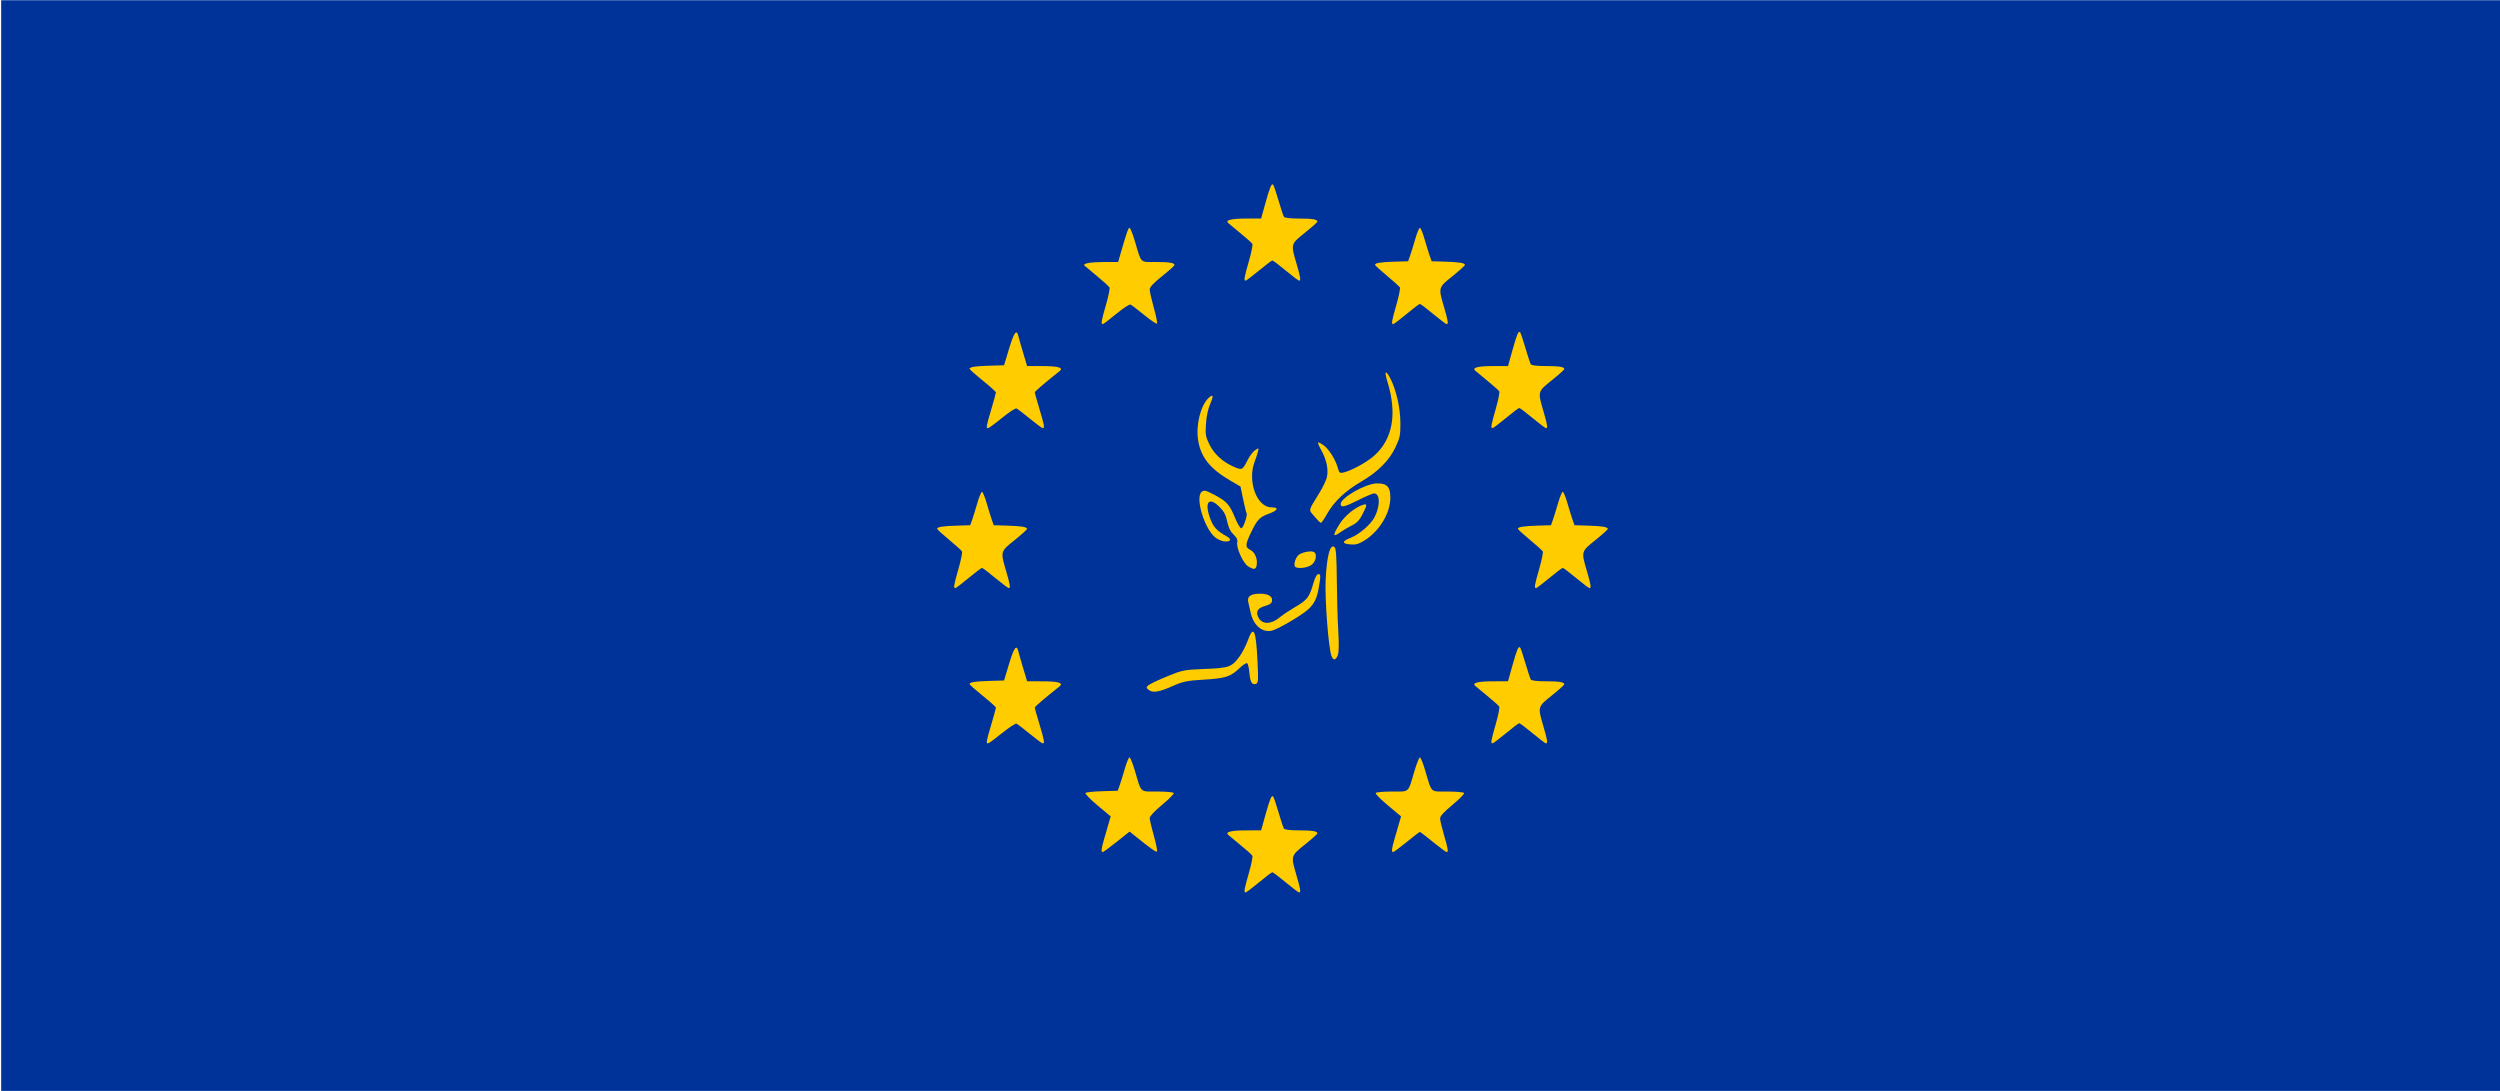
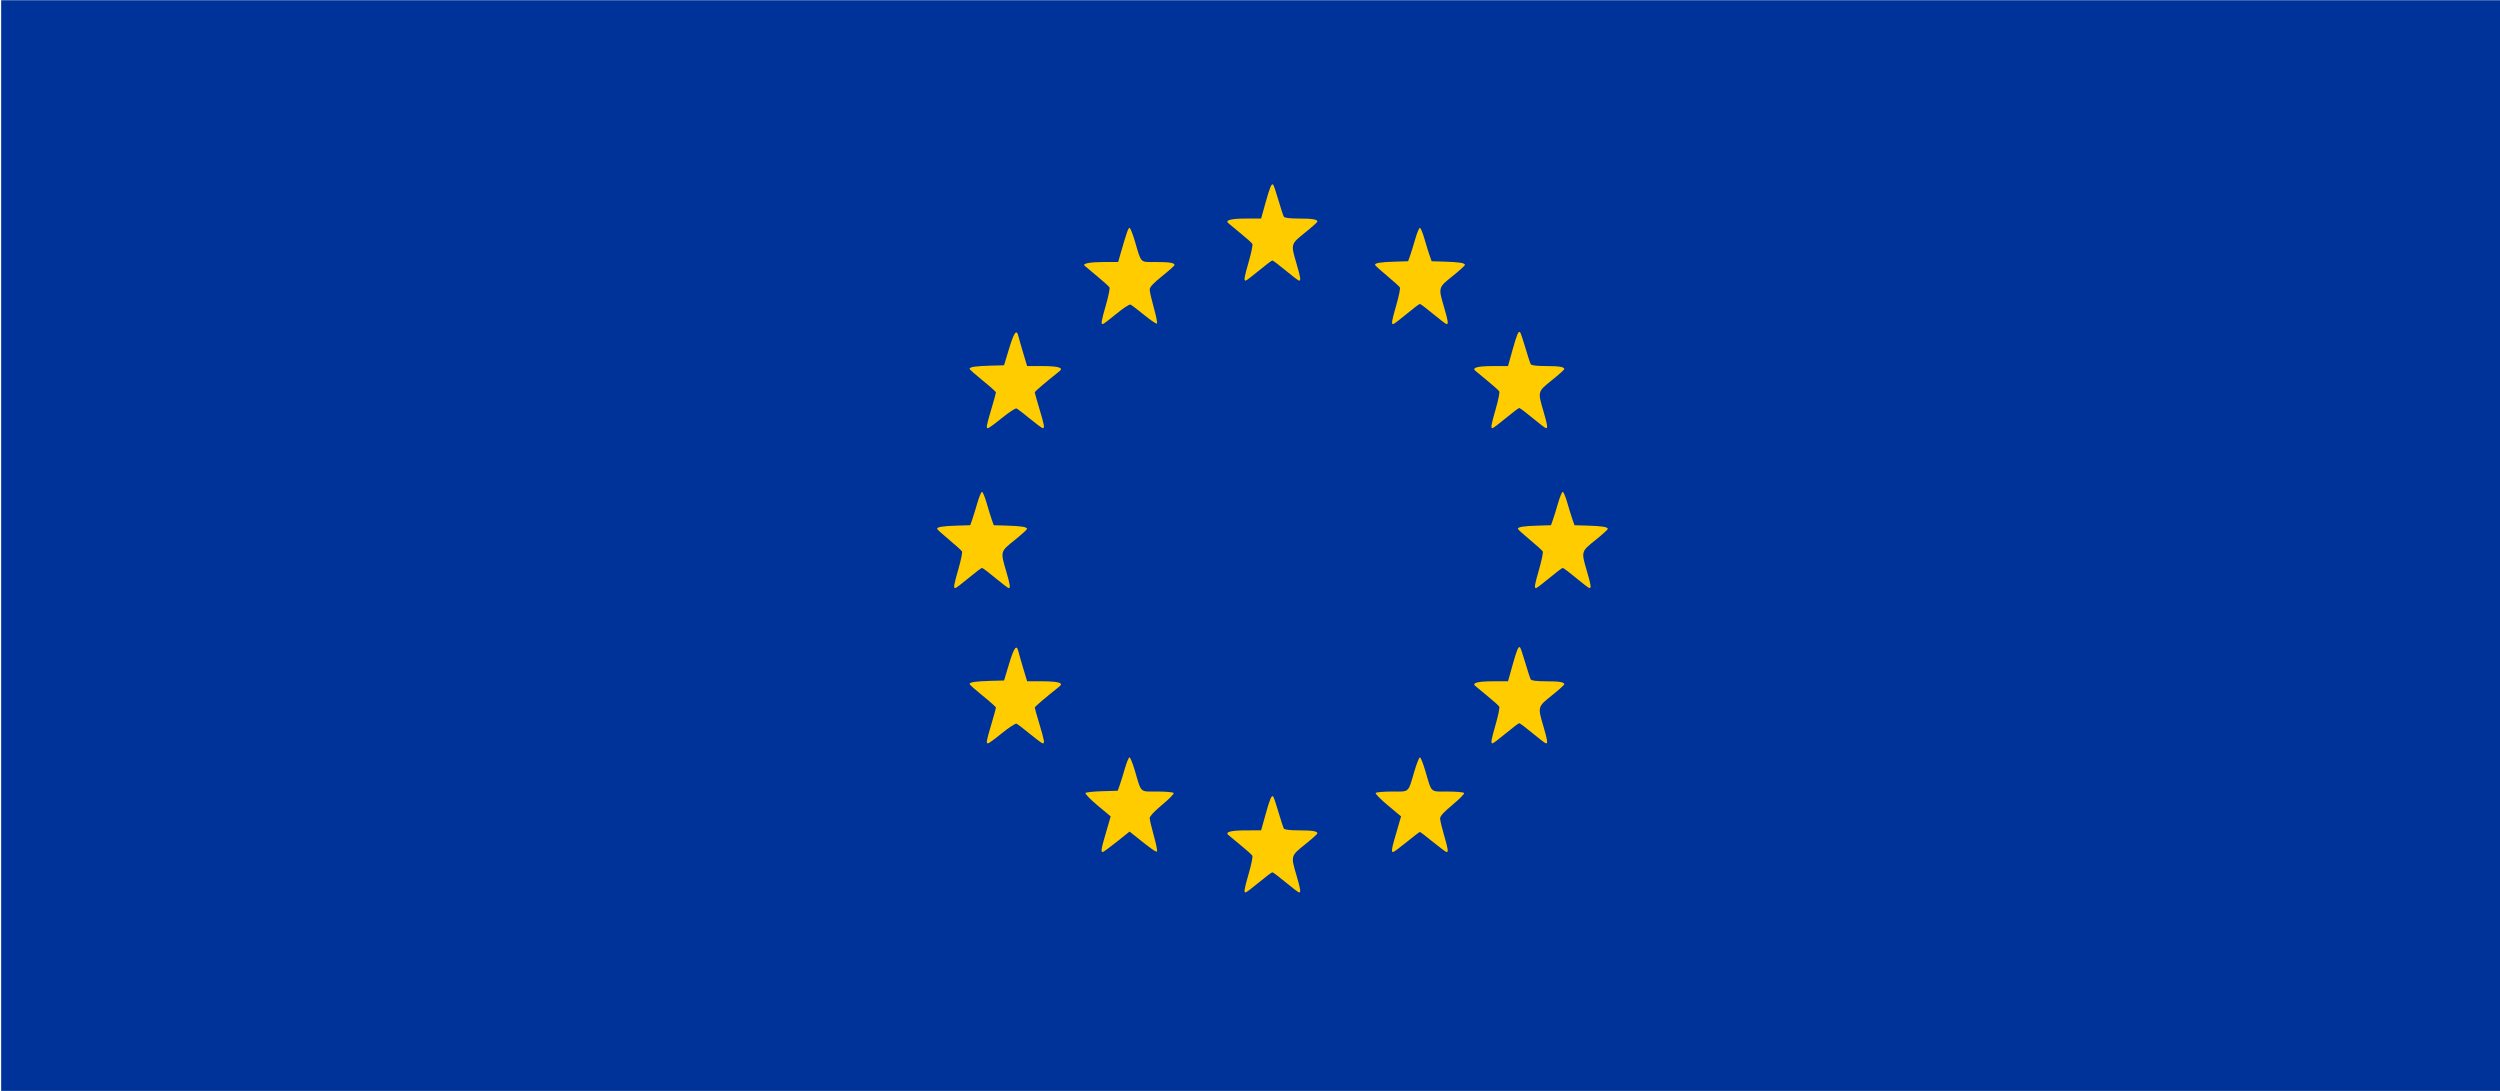
- <svg xmlns="http://www.w3.org/2000/svg" width="272.621mm" height="118.935mm" viewBox="0 0 272.621 118.935" version="1.1" id="svg8">
+ <svg xmlns="http://www.w3.org/2000/svg" id="svg8" version="1.1" viewBox="0 0 272.621 118.935" height="118.935mm" width="272.621mm">
  <defs id="defs2" />
-   <g id="layer1" transform="translate(0,-178.065)">
-     <rect style="fill:#003399;fill-opacity:1;stroke:none;stroke-width:0.345;stroke-miterlimit:4;stroke-dasharray:none;stroke-opacity:1" id="rect900" width="272.621" height="118.935" x="0.127" y="178.091" />
-     <path style="fill:#ffcc00;fill-opacity:1;stroke-width:0.169" d="m 137.29,274.286 c 0.728,-0.605 1.385,-1.101 1.459,-1.101 0.074,0 0.73,0.495 1.459,1.101 0.728,0.605 1.384,1.101 1.457,1.101 0.213,0 0.159,-0.351 -0.287,-1.871 -0.626,-2.134 -0.633,-2.11 0.929,-3.361 0.744,-0.596 1.353,-1.141 1.353,-1.21 0,-0.242 -0.549,-0.331 -2.036,-0.331 -0.952,0 -1.544,-0.071 -1.621,-0.196 -0.067,-0.108 -0.331,-0.914 -0.588,-1.792 -0.257,-0.878 -0.516,-1.645 -0.576,-1.704 -0.177,-0.177 -0.351,0.234 -0.846,2.008 l -0.47,1.683 -1.63,0.003 c -1.625,0.003 -2.298,0.167 -1.968,0.482 0.092,0.088 0.701,0.593 1.353,1.123 0.652,0.53 1.233,1.052 1.291,1.159 0.058,0.108 -0.113,0.958 -0.381,1.889 -0.514,1.789 -0.569,2.117 -0.355,2.117 0.073,0 0.728,-0.495 1.457,-1.101 z m -15.512,-4.422 1.402,-1.118 0.496,0.399 c 1.821,1.464 2.395,1.873 2.492,1.776 0.061,-0.061 -0.093,-0.833 -0.343,-1.716 -0.249,-0.883 -0.454,-1.752 -0.454,-1.93 0,-0.2 0.524,-0.758 1.359,-1.449 0.748,-0.619 1.315,-1.197 1.26,-1.285 -0.055,-0.088 -0.858,-0.161 -1.786,-0.161 -1.944,0 -1.714,0.211 -2.439,-2.244 -0.24,-0.815 -0.508,-1.482 -0.594,-1.482 -0.086,0 -0.315,0.552 -0.509,1.228 -0.194,0.675 -0.448,1.494 -0.564,1.82 l -0.212,0.593 -1.685,0.049 c -0.927,0.027 -1.749,0.113 -1.828,0.192 -0.079,0.079 0.507,0.685 1.301,1.349 l 1.444,1.206 -0.245,0.846 c -0.135,0.465 -0.359,1.241 -0.499,1.723 -0.283,0.976 -0.316,1.324 -0.127,1.323 0.07,-5.1e-4 0.758,-0.504 1.529,-1.119 z m 31.622,0.02 c 0.743,-0.605 1.389,-1.1 1.435,-1.1 0.047,0 0.692,0.495 1.435,1.1 0.743,0.605 1.41,1.1 1.482,1.1 0.211,0 0.156,-0.354 -0.289,-1.871 -0.231,-0.787 -0.421,-1.595 -0.423,-1.796 -0.002,-0.253 0.415,-0.712 1.356,-1.49 0.748,-0.619 1.315,-1.197 1.26,-1.285 -0.055,-0.088 -0.858,-0.161 -1.786,-0.161 -1.944,0 -1.714,0.211 -2.439,-2.244 -0.24,-0.815 -0.506,-1.482 -0.591,-1.482 -0.085,0 -0.351,0.667 -0.593,1.482 -0.727,2.451 -0.501,2.244 -2.446,2.244 -0.928,0 -1.731,0.071 -1.785,0.158 -0.054,0.087 0.547,0.697 1.335,1.355 l 1.433,1.197 -0.245,0.846 c -0.135,0.465 -0.359,1.241 -0.499,1.723 -0.284,0.982 -0.316,1.324 -0.123,1.324 0.072,0 0.739,-0.495 1.482,-1.1 z m -44.131,-11.872 c 0.753,-0.615 1.465,-1.079 1.581,-1.03 0.117,0.049 0.775,0.552 1.463,1.119 0.688,0.567 1.317,1.03 1.397,1.03 0.23,0 0.176,-0.31 -0.364,-2.102 -0.278,-0.923 -0.506,-1.734 -0.506,-1.801 0,-0.1 1.021,-0.975 2.702,-2.317 0.468,-0.373 -0.133,-0.548 -1.892,-0.551 l -1.646,-0.003 -0.42,-1.397 c -0.231,-0.768 -0.471,-1.61 -0.534,-1.87 -0.193,-0.806 -0.475,-0.416 -1.028,1.417 l -0.532,1.765 -1.5,0.042 c -1.608,0.045 -2.262,0.144 -2.262,0.342 7e-5,0.068 0.648,0.646 1.439,1.285 0.792,0.639 1.439,1.219 1.439,1.29 0,0.071 -0.229,0.899 -0.508,1.839 -0.551,1.856 -0.586,2.059 -0.354,2.059 0.085,0 0.77,-0.503 1.524,-1.119 z m 54.945,0.018 c 0.728,-0.605 1.385,-1.101 1.459,-1.101 0.074,0 0.731,0.495 1.459,1.101 0.728,0.605 1.384,1.101 1.457,1.101 0.213,0 0.159,-0.351 -0.287,-1.871 -0.626,-2.134 -0.633,-2.11 0.929,-3.361 0.744,-0.596 1.353,-1.141 1.353,-1.21 0,-0.242 -0.549,-0.331 -2.036,-0.331 -0.952,0 -1.544,-0.071 -1.621,-0.196 -0.067,-0.108 -0.331,-0.914 -0.588,-1.792 -0.257,-0.878 -0.516,-1.645 -0.576,-1.704 -0.177,-0.177 -0.351,0.234 -0.846,2.008 l -0.47,1.683 -1.63,0.003 c -1.625,0.003 -2.298,0.167 -1.968,0.482 0.092,0.088 0.701,0.593 1.353,1.123 0.652,0.53 1.233,1.052 1.291,1.159 0.058,0.108 -0.113,0.958 -0.381,1.889 -0.514,1.789 -0.569,2.117 -0.355,2.117 0.073,0 0.728,-0.495 1.457,-1.101 z m -36.277,-5.177 c 1.093,-0.481 1.504,-0.563 3.387,-0.678 2.356,-0.144 2.873,-0.316 3.895,-1.295 0.341,-0.326 0.693,-0.548 0.783,-0.492 0.09,0.056 0.198,0.524 0.241,1.041 0.085,1.022 0.295,1.371 0.727,1.206 0.247,-0.095 0.264,-0.371 0.157,-2.52 -0.17,-3.415 -0.426,-3.941 -1.066,-2.186 -0.199,0.545 -0.588,1.304 -0.866,1.687 -0.862,1.19 -1.134,1.29 -3.806,1.398 -2.316,0.094 -2.425,0.115 -4.156,0.826 -0.978,0.401 -1.892,0.839 -2.032,0.973 -0.225,0.215 -0.215,0.272 0.085,0.499 0.445,0.336 1.103,0.223 2.651,-0.458 z m 17.946,-3.332 c 0.124,-0.315 0.14,-1.203 0.05,-2.752 -0.074,-1.257 -0.145,-3.755 -0.158,-5.55 -0.017,-2.31 -0.084,-3.324 -0.23,-3.47 -0.483,-0.483 -0.864,0.909 -0.986,3.601 -0.096,2.118 0.311,7.389 0.637,8.247 0.198,0.52 0.463,0.491 0.687,-0.077 z m -5.14,-3.707 c 2.51,-1.498 2.829,-1.933 3.177,-4.337 0.096,-0.662 0.07,-0.804 -0.145,-0.804 -0.172,0 -0.357,0.331 -0.544,0.971 -0.447,1.539 -0.676,1.845 -1.93,2.577 -0.644,0.376 -1.395,0.873 -1.669,1.103 -1.052,0.885 -2.038,0.883 -2.443,-0.005 -0.27,-0.593 -0.021,-0.956 0.816,-1.19 0.451,-0.126 0.675,-0.291 0.71,-0.523 0.076,-0.508 -0.405,-0.798 -1.321,-0.798 -1.002,0 -1.423,0.298 -1.276,0.901 0.058,0.238 0.176,0.756 0.262,1.151 0.301,1.38 1.21,2.176 2.273,1.99 0.273,-0.048 1.214,-0.515 2.09,-1.038 z m -35.118,-4.718 c 0.728,-0.605 1.385,-1.101 1.459,-1.101 0.074,0 0.731,0.495 1.459,1.101 0.728,0.605 1.384,1.101 1.457,1.101 0.213,0 0.159,-0.351 -0.287,-1.871 -0.626,-2.134 -0.633,-2.11 0.929,-3.361 0.744,-0.596 1.353,-1.147 1.353,-1.224 0,-0.212 -0.611,-0.311 -2.195,-0.358 l -1.433,-0.043 -0.211,-0.593 c -0.116,-0.326 -0.37,-1.145 -0.564,-1.82 -0.194,-0.675 -0.422,-1.228 -0.508,-1.228 -0.085,0 -0.314,0.552 -0.508,1.228 -0.194,0.675 -0.448,1.494 -0.564,1.82 l -0.211,0.593 -1.433,0.043 c -1.609,0.048 -2.245,0.156 -2.164,0.368 0.03,0.079 0.626,0.618 1.324,1.199 0.699,0.58 1.318,1.141 1.376,1.247 0.058,0.106 -0.113,0.954 -0.381,1.885 -0.514,1.789 -0.569,2.117 -0.355,2.117 0.073,0 0.728,-0.495 1.457,-1.101 z m 63.331,0 c 0.728,-0.605 1.385,-1.101 1.459,-1.101 0.074,0 0.731,0.495 1.459,1.101 0.728,0.605 1.384,1.101 1.457,1.101 0.213,0 0.159,-0.351 -0.287,-1.871 -0.626,-2.134 -0.633,-2.11 0.929,-3.361 0.744,-0.596 1.353,-1.147 1.353,-1.224 0,-0.212 -0.611,-0.311 -2.195,-0.358 l -1.433,-0.043 -0.211,-0.593 c -0.116,-0.326 -0.37,-1.145 -0.564,-1.82 -0.194,-0.675 -0.422,-1.228 -0.508,-1.228 -0.085,0 -0.314,0.552 -0.508,1.228 -0.194,0.675 -0.448,1.494 -0.564,1.82 l -0.211,0.593 -1.433,0.043 c -1.609,0.048 -2.245,0.156 -2.164,0.368 0.03,0.079 0.626,0.618 1.324,1.199 0.699,0.58 1.318,1.141 1.376,1.247 0.058,0.106 -0.113,0.954 -0.381,1.885 -0.514,1.789 -0.569,2.117 -0.355,2.117 0.073,0 0.729,-0.495 1.457,-1.101 z m -31.927,-1.343 c 0.136,-0.704 -0.156,-1.449 -0.674,-1.717 -0.594,-0.307 -0.579,-0.565 0.12,-2.015 0.608,-1.262 0.921,-1.587 1.84,-1.916 1.045,-0.374 1.208,-0.714 0.341,-0.714 -1.609,0 -2.656,-2.854 -1.833,-4.995 0.143,-0.373 0.304,-0.866 0.358,-1.097 0.095,-0.408 0.087,-0.412 -0.306,-0.151 -0.222,0.148 -0.576,0.603 -0.785,1.012 -0.611,1.192 -0.625,1.199 -1.527,0.813 -1.204,-0.516 -2.168,-1.395 -2.682,-2.445 -0.409,-0.837 -0.448,-1.068 -0.372,-2.242 0.052,-0.808 0.224,-1.626 0.449,-2.137 0.405,-0.919 0.358,-1.157 -0.14,-0.707 -0.887,0.802 -1.426,2.947 -1.163,4.625 0.294,1.873 1.303,3.126 3.586,4.453 l 1.034,0.601 0.293,1.412 c 0.161,0.777 0.324,1.443 0.362,1.482 0.157,0.157 -0.352,1.661 -0.563,1.661 -0.125,0 -0.438,-0.523 -0.697,-1.162 -0.577,-1.425 -0.922,-1.804 -2.278,-2.507 -0.937,-0.486 -1.093,-0.521 -1.351,-0.307 -0.741,0.615 0.307,4.074 1.513,4.994 0.327,0.249 0.778,0.422 1.102,0.422 0.6,0 0.641,-0.275 0.087,-0.58 -1.031,-0.568 -1.422,-0.99 -1.764,-1.903 -0.673,-1.8 -0.165,-2.459 0.998,-1.296 0.5,0.5 0.696,0.87 0.847,1.597 0.138,0.665 0.346,1.089 0.699,1.428 0.329,0.315 0.469,0.585 0.406,0.784 -0.175,0.552 0.593,2.302 1.174,2.674 0.599,0.383 0.841,0.366 0.925,-0.067 z m 6.015,-0.108 c 0.502,-0.395 0.617,-1.241 0.19,-1.404 -0.362,-0.139 -1.301,0.063 -1.634,0.352 -0.316,0.273 -0.544,0.996 -0.391,1.242 0.185,0.299 1.37,0.176 1.835,-0.189 z m 5.963,-2.783 c 1.527,-1.052 2.601,-2.907 2.608,-4.502 0.005,-1.22 -0.355,-1.599 -1.496,-1.578 -1.218,0.023 -3.919,1.57 -3.919,2.245 0,0.418 0.415,0.33 1.852,-0.391 0.84,-0.422 1.641,-0.767 1.779,-0.767 0.664,0 0.704,1.316 0.078,2.562 -0.406,0.808 -1.687,1.921 -2.623,2.279 -1.07,0.409 -0.962,0.707 0.267,0.734 0.414,0.009 0.85,-0.165 1.454,-0.581 z m -2.843,-0.759 c 0.252,-0.185 0.802,-0.509 1.221,-0.72 0.601,-0.301 0.86,-0.577 1.225,-1.302 0.499,-0.99 0.499,-1.114 0.003,-0.957 -0.834,0.265 -1.945,1.169 -2.498,2.034 -0.818,1.279 -0.803,1.571 0.049,0.945 z m -1.453,-1.991 c 0.75,-1.337 1.986,-2.511 3.692,-3.506 1.858,-1.084 3.078,-2.304 3.772,-3.771 0.488,-1.032 0.542,-1.3 0.535,-2.671 -0.007,-1.614 -0.452,-3.571 -1.098,-4.838 -0.499,-0.978 -0.68,-0.809 -0.333,0.309 1.107,3.557 0.609,6.332 -1.463,8.156 -0.791,0.696 -2.452,1.6 -3.308,1.801 -0.41,0.096 -0.47,0.047 -0.624,-0.51 -0.252,-0.912 -0.971,-2.052 -1.558,-2.47 -0.284,-0.203 -0.552,-0.333 -0.594,-0.291 -0.043,0.043 0.126,0.441 0.374,0.885 0.57,1.02 0.79,2.152 0.573,2.956 -0.091,0.337 -0.444,1.069 -0.784,1.625 -1.28,2.093 -1.218,1.804 -0.562,2.593 0.32,0.385 0.638,0.701 0.707,0.703 0.069,0.002 0.371,-0.435 0.672,-0.971 z m -35.441,-10.475 c 0.753,-0.615 1.465,-1.079 1.581,-1.03 0.117,0.049 0.775,0.552 1.463,1.119 0.688,0.567 1.317,1.03 1.397,1.03 0.23,0 0.176,-0.31 -0.364,-2.102 -0.278,-0.923 -0.506,-1.734 -0.506,-1.801 0,-0.1 1.021,-0.975 2.702,-2.317 0.468,-0.373 -0.133,-0.548 -1.892,-0.551 l -1.646,-0.003 -0.42,-1.397 c -0.231,-0.768 -0.471,-1.61 -0.534,-1.87 -0.193,-0.806 -0.475,-0.416 -1.028,1.418 l -0.532,1.765 -1.5,0.042 c -1.608,0.045 -2.262,0.144 -2.262,0.342 7e-5,0.068 0.648,0.646 1.439,1.285 0.792,0.639 1.439,1.219 1.439,1.29 0,0.071 -0.229,0.899 -0.508,1.839 -0.551,1.856 -0.586,2.059 -0.354,2.059 0.085,0 0.77,-0.503 1.524,-1.119 z m 54.945,0.018 c 0.728,-0.605 1.385,-1.101 1.459,-1.101 0.074,0 0.731,0.495 1.459,1.101 0.728,0.605 1.384,1.101 1.457,1.101 0.213,0 0.159,-0.351 -0.287,-1.871 -0.626,-2.134 -0.633,-2.11 0.929,-3.361 0.744,-0.596 1.353,-1.141 1.353,-1.21 0,-0.242 -0.549,-0.331 -2.036,-0.331 -0.952,0 -1.544,-0.071 -1.621,-0.196 -0.067,-0.108 -0.331,-0.914 -0.588,-1.792 -0.257,-0.878 -0.516,-1.645 -0.576,-1.704 -0.177,-0.177 -0.351,0.234 -0.846,2.008 l -0.47,1.683 -1.63,0.003 c -1.625,0.003 -2.298,0.167 -1.968,0.482 0.092,0.088 0.701,0.593 1.353,1.123 0.652,0.53 1.233,1.052 1.291,1.159 0.058,0.108 -0.113,0.958 -0.381,1.889 -0.514,1.79 -0.569,2.117 -0.355,2.117 0.073,0 0.728,-0.495 1.457,-1.101 z M 121.721,212.302 c 0.733,-0.61 1.432,-1.071 1.553,-1.024 0.121,0.046 0.796,0.557 1.499,1.135 0.704,0.578 1.33,0.999 1.392,0.937 0.062,-0.062 -0.091,-0.835 -0.341,-1.718 -0.249,-0.883 -0.453,-1.778 -0.452,-1.988 0.001,-0.273 0.387,-0.691 1.355,-1.466 0.744,-0.596 1.353,-1.141 1.353,-1.21 0,-0.242 -0.55,-0.331 -2.049,-0.331 -1.744,0 -1.546,0.196 -2.266,-2.244 -0.24,-0.815 -0.508,-1.482 -0.594,-1.482 -0.138,0 -0.311,0.504 -1.057,3.09 l -0.183,0.635 -1.624,0.003 c -1.432,0.002 -2.283,0.166 -2.043,0.393 0.044,0.041 0.651,0.55 1.35,1.129 0.699,0.58 1.318,1.141 1.376,1.246 0.058,0.106 -0.113,0.954 -0.381,1.885 -0.514,1.789 -0.569,2.117 -0.355,2.117 0.073,0 0.733,-0.499 1.466,-1.109 z m 31.656,0.008 c 0.728,-0.605 1.385,-1.101 1.459,-1.101 0.074,0 0.73,0.495 1.459,1.101 0.728,0.605 1.384,1.101 1.457,1.101 0.213,0 0.159,-0.351 -0.287,-1.871 -0.626,-2.134 -0.633,-2.11 0.929,-3.361 0.744,-0.596 1.353,-1.147 1.353,-1.224 0,-0.212 -0.611,-0.311 -2.195,-0.358 l -1.433,-0.043 -0.211,-0.593 c -0.116,-0.326 -0.37,-1.145 -0.564,-1.82 -0.194,-0.675 -0.422,-1.228 -0.508,-1.228 -0.085,0 -0.314,0.552 -0.508,1.228 -0.194,0.675 -0.448,1.494 -0.564,1.82 l -0.211,0.593 -1.433,0.043 c -1.609,0.048 -2.245,0.156 -2.164,0.368 0.03,0.079 0.626,0.618 1.324,1.199 0.699,0.58 1.318,1.141 1.376,1.247 0.058,0.106 -0.113,0.954 -0.381,1.885 -0.514,1.789 -0.569,2.117 -0.355,2.117 0.073,0 0.728,-0.495 1.457,-1.101 z m -16.087,-4.741 c 0.728,-0.605 1.385,-1.101 1.459,-1.101 0.074,0 0.73,0.495 1.459,1.101 0.728,0.605 1.384,1.101 1.457,1.101 0.213,0 0.159,-0.351 -0.287,-1.871 -0.626,-2.134 -0.633,-2.11 0.929,-3.361 0.744,-0.596 1.353,-1.141 1.353,-1.21 0,-0.242 -0.549,-0.331 -2.036,-0.331 -0.952,0 -1.544,-0.071 -1.621,-0.196 -0.067,-0.108 -0.331,-0.914 -0.588,-1.792 -0.257,-0.878 -0.516,-1.645 -0.576,-1.704 -0.177,-0.177 -0.351,0.234 -0.846,2.008 l -0.47,1.683 -1.63,0.003 c -1.625,0.003 -2.298,0.167 -1.968,0.482 0.092,0.088 0.701,0.593 1.353,1.123 0.652,0.53 1.233,1.052 1.291,1.159 0.058,0.108 -0.113,0.958 -0.381,1.889 -0.514,1.789 -0.569,2.117 -0.355,2.117 0.073,0 0.728,-0.495 1.457,-1.101 z" id="path898" />
-   </g>
+   <rect style="fill:#003399;fill-opacity:1;stroke:none;stroke-width:0.345;stroke-miterlimit:4;stroke-dasharray:none;stroke-opacity:1" id="rect900" width="272.621" height="118.935" x="0.127" y="0.026" />
+   <path style="fill:#ffcc00;fill-opacity:1;stroke-width:0.169" d="m 137.29,96.221 c 0.728,-0.605 1.385,-1.101 1.459,-1.101 0.074,0 0.73,0.495 1.459,1.101 0.728,0.605 1.384,1.101 1.457,1.101 0.213,0 0.159,-0.351 -0.287,-1.871 -0.626,-2.134 -0.633,-2.11 0.929,-3.361 0.744,-0.596 1.353,-1.141 1.353,-1.21 0,-0.242 -0.549,-0.331 -2.036,-0.331 -0.952,0 -1.544,-0.071 -1.621,-0.196 -0.067,-0.108 -0.331,-0.914 -0.588,-1.792 -0.257,-0.878 -0.516,-1.645 -0.576,-1.704 -0.177,-0.177 -0.351,0.234 -0.846,2.008 l -0.47,1.683 -1.63,0.003 c -1.625,0.003 -2.298,0.167 -1.968,0.482 0.092,0.088 0.701,0.593 1.353,1.123 0.652,0.53 1.233,1.052 1.291,1.159 0.058,0.108 -0.113,0.958 -0.381,1.889 -0.514,1.789 -0.569,2.117 -0.355,2.117 0.073,0 0.728,-0.495 1.457,-1.101 z m -15.512,-4.422 1.402,-1.118 0.496,0.399 c 1.821,1.464 2.395,1.873 2.492,1.776 0.061,-0.061 -0.093,-0.833 -0.343,-1.716 -0.249,-0.883 -0.454,-1.752 -0.454,-1.93 0,-0.2 0.524,-0.758 1.359,-1.449 0.748,-0.619 1.315,-1.197 1.26,-1.285 -0.055,-0.088 -0.858,-0.161 -1.786,-0.161 -1.944,0 -1.714,0.211 -2.439,-2.244 -0.24,-0.815 -0.508,-1.482 -0.594,-1.482 -0.086,0 -0.315,0.552 -0.509,1.228 -0.194,0.675 -0.448,1.494 -0.564,1.82 l -0.212,0.593 -1.685,0.049 c -0.927,0.027 -1.749,0.113 -1.828,0.192 -0.079,0.079 0.507,0.685 1.301,1.349 l 1.444,1.206 -0.245,0.846 c -0.135,0.465 -0.359,1.241 -0.499,1.723 -0.283,0.976 -0.316,1.324 -0.127,1.323 0.07,-5.1e-4 0.758,-0.504 1.529,-1.119 z m 31.622,0.02 c 0.743,-0.605 1.389,-1.1 1.435,-1.1 0.047,0 0.692,0.495 1.435,1.1 0.743,0.605 1.41,1.1 1.482,1.1 0.211,0 0.156,-0.354 -0.289,-1.871 -0.231,-0.787 -0.421,-1.595 -0.423,-1.796 -0.002,-0.253 0.415,-0.712 1.356,-1.49 0.748,-0.619 1.315,-1.197 1.26,-1.285 -0.055,-0.088 -0.858,-0.161 -1.786,-0.161 -1.944,0 -1.714,0.211 -2.439,-2.244 -0.24,-0.815 -0.506,-1.482 -0.591,-1.482 -0.085,0 -0.351,0.667 -0.593,1.482 -0.727,2.451 -0.501,2.244 -2.446,2.244 -0.928,0 -1.731,0.071 -1.785,0.158 -0.054,0.087 0.547,0.697 1.335,1.355 l 1.433,1.197 -0.245,0.846 c -0.135,0.465 -0.359,1.241 -0.499,1.723 -0.284,0.982 -0.316,1.324 -0.123,1.324 0.072,0 0.739,-0.495 1.482,-1.1 z M 109.27,79.946 c 0.753,-0.615 1.465,-1.079 1.581,-1.03 0.117,0.049 0.775,0.552 1.463,1.119 0.688,0.567 1.317,1.03 1.397,1.03 0.23,0 0.176,-0.31 -0.364,-2.102 -0.278,-0.923 -0.506,-1.734 -0.506,-1.801 0,-0.1 1.021,-0.975 2.702,-2.317 0.468,-0.373 -0.133,-0.548 -1.892,-0.551 l -1.646,-0.003 -0.42,-1.397 c -0.231,-0.768 -0.471,-1.61 -0.534,-1.87 -0.193,-0.806 -0.475,-0.416 -1.028,1.417 l -0.532,1.765 -1.5,0.042 c -1.608,0.045 -2.262,0.144 -2.262,0.342 7e-5,0.068 0.648,0.646 1.439,1.285 0.792,0.639 1.439,1.219 1.439,1.29 0,0.071 -0.229,0.899 -0.508,1.839 -0.551,1.856 -0.586,2.059 -0.354,2.059 0.085,0 0.77,-0.503 1.524,-1.119 z m 54.945,0.018 c 0.728,-0.605 1.385,-1.101 1.459,-1.101 0.074,0 0.731,0.495 1.459,1.101 0.728,0.605 1.384,1.101 1.457,1.101 0.213,0 0.159,-0.351 -0.287,-1.871 -0.626,-2.134 -0.633,-2.11 0.929,-3.361 0.744,-0.596 1.353,-1.141 1.353,-1.21 0,-0.242 -0.549,-0.331 -2.036,-0.331 -0.952,0 -1.544,-0.071 -1.621,-0.196 -0.067,-0.108 -0.331,-0.914 -0.588,-1.792 -0.257,-0.878 -0.516,-1.645 -0.576,-1.704 -0.177,-0.177 -0.351,0.234 -0.846,2.008 l -0.47,1.683 -1.63,0.003 c -1.625,0.003 -2.298,0.167 -1.968,0.482 0.092,0.088 0.701,0.593 1.353,1.123 0.652,0.53 1.233,1.052 1.291,1.159 0.058,0.108 -0.113,0.958 -0.381,1.889 -0.514,1.789 -0.569,2.117 -0.355,2.117 0.073,0 0.728,-0.495 1.457,-1.101 z M 105.625,63.031 c 0.728,-0.605 1.385,-1.101 1.459,-1.101 0.074,0 0.731,0.495 1.459,1.101 0.728,0.605 1.384,1.101 1.457,1.101 0.213,0 0.159,-0.351 -0.287,-1.871 -0.626,-2.134 -0.633,-2.11 0.929,-3.361 0.744,-0.596 1.353,-1.147 1.353,-1.224 0,-0.212 -0.611,-0.311 -2.195,-0.358 l -1.433,-0.043 -0.211,-0.593 c -0.116,-0.326 -0.37,-1.145 -0.564,-1.82 -0.194,-0.675 -0.422,-1.228 -0.508,-1.228 -0.085,0 -0.314,0.552 -0.508,1.228 -0.194,0.675 -0.448,1.494 -0.564,1.82 l -0.211,0.593 -1.433,0.043 c -1.609,0.048 -2.245,0.156 -2.164,0.368 0.03,0.079 0.626,0.618 1.324,1.199 0.699,0.58 1.318,1.141 1.376,1.247 0.058,0.106 -0.113,0.954 -0.381,1.885 -0.514,1.789 -0.569,2.117 -0.355,2.117 0.073,0 0.728,-0.495 1.457,-1.101 z m 63.331,0 c 0.728,-0.605 1.385,-1.101 1.459,-1.101 0.074,0 0.731,0.495 1.459,1.101 0.728,0.605 1.384,1.101 1.457,1.101 0.213,0 0.159,-0.351 -0.287,-1.871 -0.626,-2.134 -0.633,-2.11 0.929,-3.361 0.744,-0.596 1.353,-1.147 1.353,-1.224 0,-0.212 -0.611,-0.311 -2.195,-0.358 l -1.433,-0.043 -0.211,-0.593 c -0.116,-0.326 -0.37,-1.145 -0.564,-1.82 -0.194,-0.675 -0.422,-1.228 -0.508,-1.228 -0.085,0 -0.314,0.552 -0.508,1.228 -0.194,0.675 -0.448,1.494 -0.564,1.82 l -0.211,0.593 -1.433,0.043 c -1.609,0.048 -2.245,0.156 -2.164,0.368 0.03,0.079 0.626,0.618 1.324,1.199 0.699,0.58 1.318,1.141 1.376,1.247 0.058,0.106 -0.113,0.954 -0.381,1.885 -0.514,1.789 -0.569,2.117 -0.355,2.117 0.073,0 0.729,-0.495 1.457,-1.101 z M 109.27,45.572 c 0.753,-0.615 1.465,-1.079 1.581,-1.03 0.117,0.049 0.775,0.552 1.463,1.119 0.688,0.567 1.317,1.03 1.397,1.03 0.23,0 0.176,-0.31 -0.364,-2.102 -0.278,-0.923 -0.506,-1.734 -0.506,-1.801 0,-0.1 1.021,-0.975 2.702,-2.317 0.468,-0.373 -0.133,-0.548 -1.892,-0.551 l -1.646,-0.003 -0.42,-1.397 c -0.231,-0.768 -0.471,-1.61 -0.534,-1.87 -0.193,-0.806 -0.475,-0.416 -1.028,1.418 l -0.532,1.765 -1.5,0.042 c -1.608,0.045 -2.262,0.144 -2.262,0.342 7e-5,0.068 0.648,0.646 1.439,1.285 0.792,0.639 1.439,1.219 1.439,1.29 0,0.071 -0.229,0.899 -0.508,1.839 -0.551,1.856 -0.586,2.059 -0.354,2.059 0.085,0 0.77,-0.503 1.524,-1.119 z m 54.945,0.018 c 0.728,-0.605 1.385,-1.101 1.459,-1.101 0.074,0 0.731,0.495 1.459,1.101 0.728,0.605 1.384,1.101 1.457,1.101 0.213,0 0.159,-0.351 -0.287,-1.871 -0.626,-2.134 -0.633,-2.11 0.929,-3.361 0.744,-0.596 1.353,-1.141 1.353,-1.21 0,-0.242 -0.549,-0.331 -2.036,-0.331 -0.952,0 -1.544,-0.071 -1.621,-0.196 -0.067,-0.108 -0.331,-0.914 -0.588,-1.792 -0.257,-0.878 -0.516,-1.645 -0.576,-1.704 -0.177,-0.177 -0.351,0.234 -0.846,2.008 l -0.47,1.683 -1.63,0.003 c -1.625,0.003 -2.298,0.167 -1.968,0.482 0.092,0.088 0.701,0.593 1.353,1.123 0.652,0.53 1.233,1.052 1.291,1.159 0.058,0.108 -0.113,0.958 -0.381,1.889 -0.514,1.79 -0.569,2.117 -0.355,2.117 0.073,0 0.728,-0.495 1.457,-1.101 z M 121.721,34.237 c 0.733,-0.61 1.432,-1.071 1.553,-1.024 0.121,0.046 0.796,0.557 1.499,1.135 0.704,0.578 1.33,0.999 1.392,0.937 0.062,-0.062 -0.091,-0.835 -0.341,-1.718 -0.249,-0.883 -0.453,-1.778 -0.452,-1.988 0.001,-0.273 0.387,-0.691 1.355,-1.466 0.744,-0.596 1.353,-1.141 1.353,-1.21 0,-0.242 -0.55,-0.331 -2.049,-0.331 -1.744,0 -1.546,0.196 -2.266,-2.244 -0.24,-0.815 -0.508,-1.482 -0.594,-1.482 -0.138,0 -0.311,0.504 -1.057,3.09 l -0.183,0.635 -1.624,0.003 c -1.432,0.002 -2.283,0.166 -2.043,0.393 0.044,0.041 0.651,0.55 1.35,1.129 0.699,0.58 1.318,1.141 1.376,1.246 0.058,0.106 -0.113,0.954 -0.381,1.885 -0.514,1.789 -0.569,2.117 -0.355,2.117 0.073,0 0.733,-0.499 1.466,-1.109 z m 31.656,0.008 c 0.728,-0.605 1.385,-1.101 1.459,-1.101 0.074,0 0.73,0.495 1.459,1.101 0.728,0.605 1.384,1.101 1.457,1.101 0.213,0 0.159,-0.351 -0.287,-1.871 -0.626,-2.134 -0.633,-2.11 0.929,-3.361 0.744,-0.596 1.353,-1.147 1.353,-1.224 0,-0.212 -0.611,-0.311 -2.195,-0.358 l -1.433,-0.043 -0.211,-0.593 c -0.116,-0.326 -0.37,-1.145 -0.564,-1.82 -0.194,-0.675 -0.422,-1.228 -0.508,-1.228 -0.085,0 -0.314,0.552 -0.508,1.228 -0.194,0.675 -0.448,1.494 -0.564,1.82 l -0.211,0.593 -1.433,0.043 c -1.609,0.048 -2.245,0.156 -2.164,0.368 0.03,0.079 0.626,0.618 1.324,1.199 0.699,0.58 1.318,1.141 1.376,1.247 0.058,0.106 -0.113,0.954 -0.381,1.885 -0.514,1.789 -0.569,2.117 -0.355,2.117 0.073,0 0.728,-0.495 1.457,-1.101 z m -16.087,-4.741 c 0.728,-0.605 1.385,-1.101 1.459,-1.101 0.074,0 0.73,0.495 1.459,1.101 0.728,0.605 1.384,1.101 1.457,1.101 0.213,0 0.159,-0.351 -0.287,-1.871 -0.626,-2.134 -0.633,-2.11 0.929,-3.361 0.744,-0.596 1.353,-1.141 1.353,-1.21 0,-0.242 -0.549,-0.331 -2.036,-0.331 -0.952,0 -1.544,-0.071 -1.621,-0.196 -0.067,-0.108 -0.331,-0.914 -0.588,-1.792 -0.257,-0.878 -0.516,-1.645 -0.576,-1.704 -0.177,-0.177 -0.351,0.234 -0.846,2.008 l -0.47,1.683 -1.63,0.003 c -1.625,0.003 -2.298,0.167 -1.968,0.482 0.092,0.088 0.701,0.593 1.353,1.123 0.652,0.53 1.233,1.052 1.291,1.159 0.058,0.108 -0.113,0.958 -0.381,1.889 -0.514,1.789 -0.569,2.117 -0.355,2.117 0.073,0 0.728,-0.495 1.457,-1.101 z" id="path898" />
</svg>
